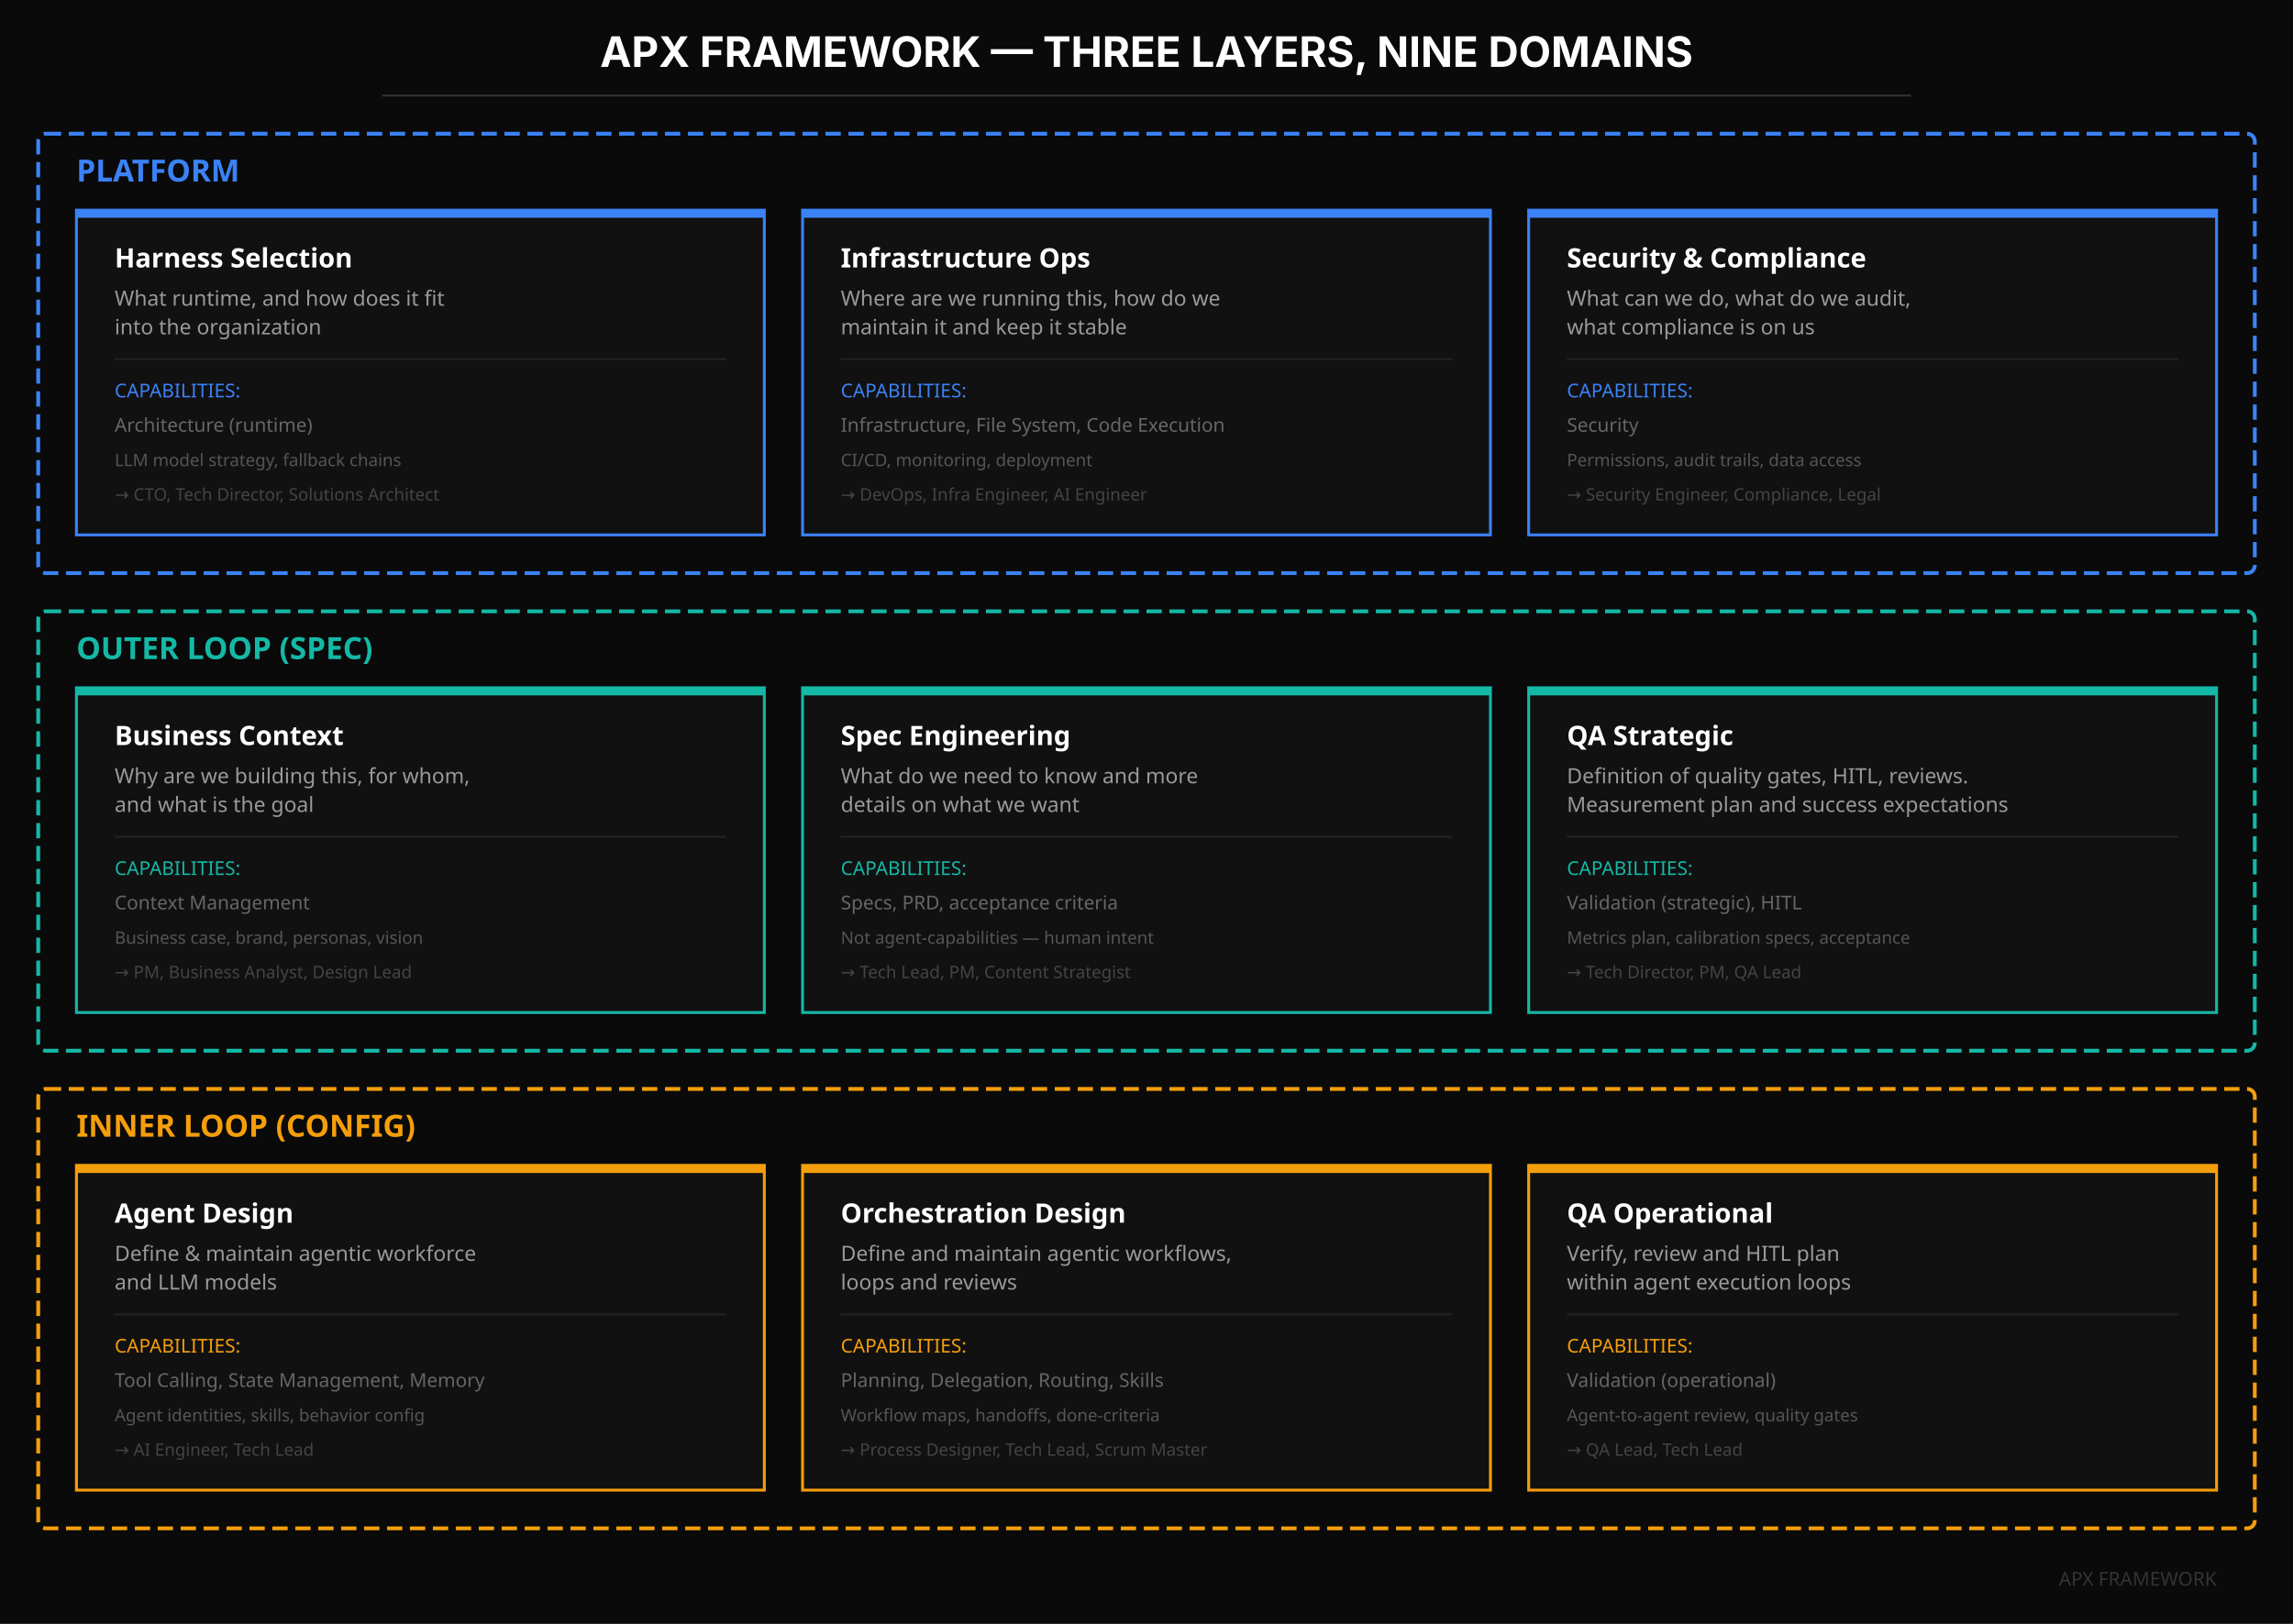
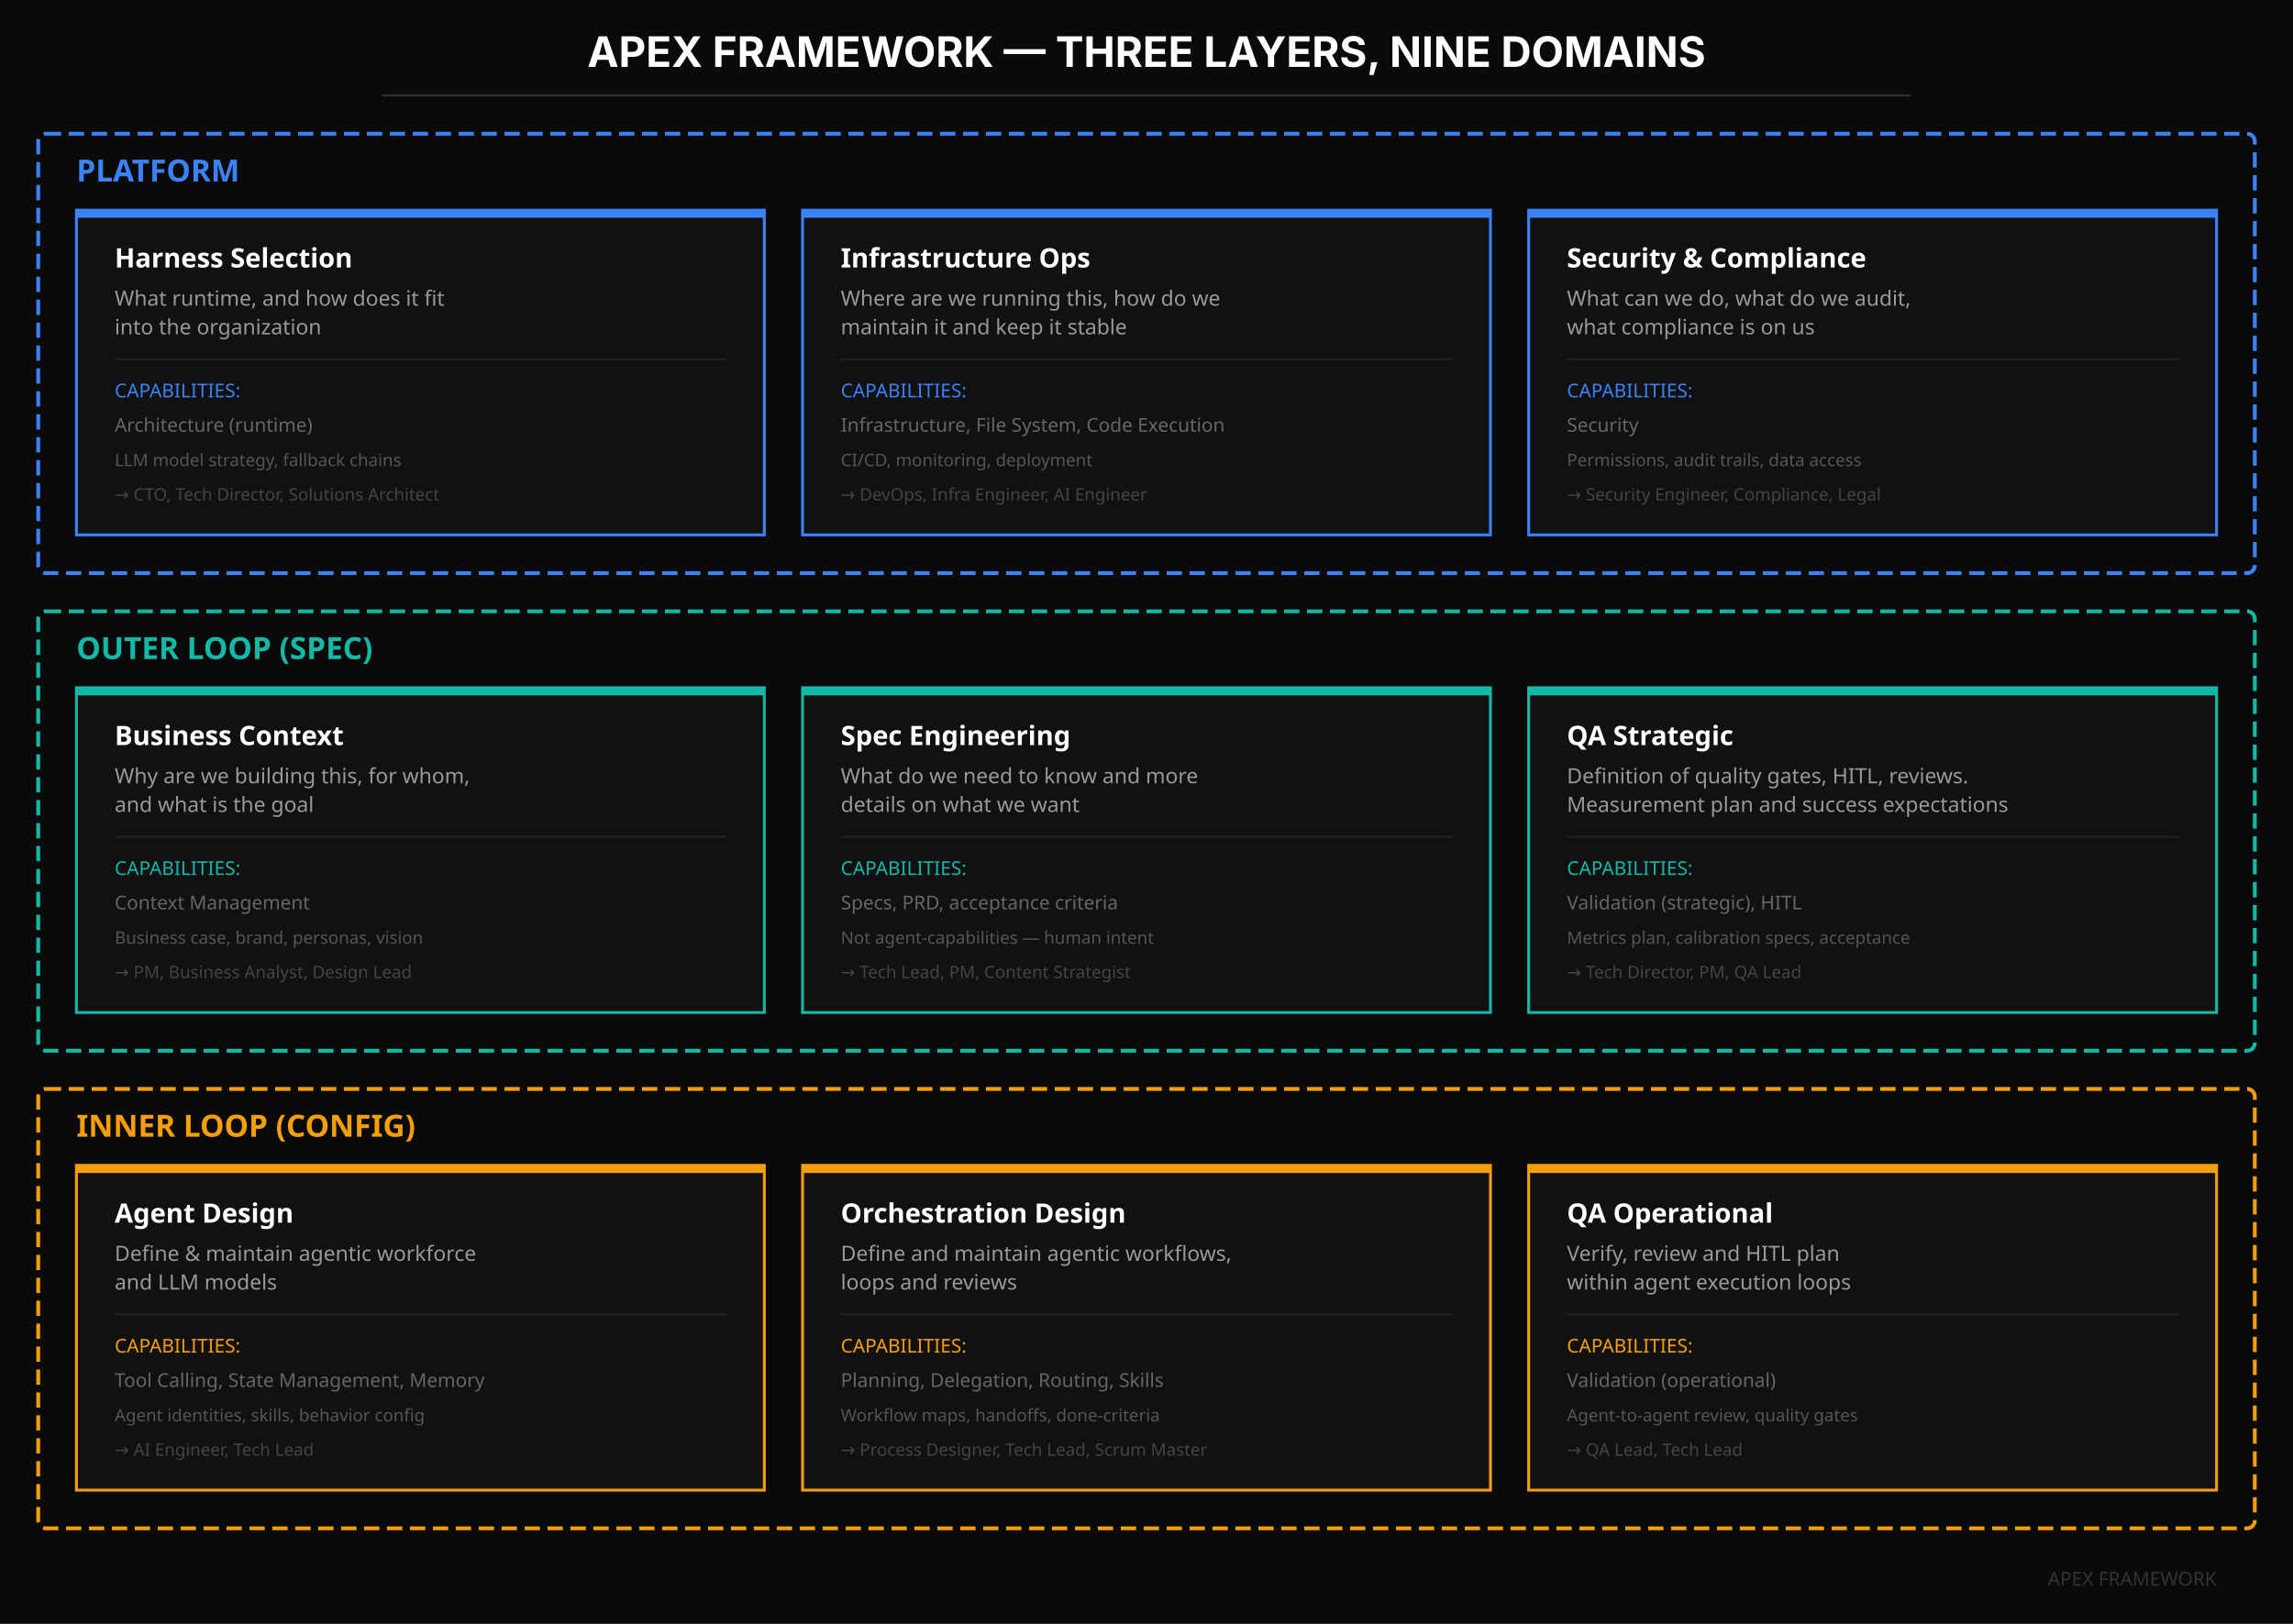
<svg xmlns="http://www.w3.org/2000/svg" viewBox="0 0 1200 850" width="1200" height="850">
  <rect width="1200" height="850" fill="#0a0a0a" />
-   <text x="600" y="35" text-anchor="middle" font-family="system-ui, -apple-system, sans-serif" font-size="22" font-weight="700" fill="#ffffff">APX FRAMEWORK — THREE LAYERS, NINE DOMAINS</text>
+   <text x="600" y="35" text-anchor="middle" font-family="system-ui, -apple-system, sans-serif" font-size="22" font-weight="700" fill="#ffffff">APEX FRAMEWORK — THREE LAYERS, NINE DOMAINS</text>
  <line x1="200" y1="50" x2="1000" y2="50" stroke="#333" stroke-width="1" />
  <rect x="20" y="70" width="1160" height="230" fill="none" stroke="#3b82f6" stroke-width="2" stroke-dasharray="8,4" rx="4" />
  <text x="40" y="95" font-family="system-ui, sans-serif" font-size="16" font-weight="700" fill="#3b82f6">PLATFORM</text>
  <rect x="40" y="110" width="360" height="170" fill="#111" stroke="#3b82f6" stroke-width="1.5" />
  <rect x="40" y="110" width="360" height="4" fill="#3b82f6" />
  <text x="60" y="140" font-family="system-ui, sans-serif" font-size="14" font-weight="700" fill="#ffffff">Harness Selection</text>
  <text x="60" y="160" font-family="system-ui, sans-serif" font-size="11" fill="#999">What runtime, and how does it fit</text>
  <text x="60" y="175" font-family="system-ui, sans-serif" font-size="11" fill="#999">into the organization</text>
  <line x1="60" y1="188" x2="380" y2="188" stroke="#222" stroke-width="1" />
  <text x="60" y="208" font-family="system-ui, sans-serif" font-size="10" fill="#3b82f6">CAPABILITIES:</text>
  <text x="60" y="226" font-family="system-ui, sans-serif" font-size="10" fill="#666">Architecture (runtime)</text>
  <text x="60" y="244" font-family="system-ui, sans-serif" font-size="9" fill="#555">LLM model strategy, fallback chains</text>
  <text x="60" y="262" font-family="system-ui, sans-serif" font-size="9" fill="#444">→ CTO, Tech Director, Solutions Architect</text>
  <rect x="420" y="110" width="360" height="170" fill="#111" stroke="#3b82f6" stroke-width="1.5" />
  <rect x="420" y="110" width="360" height="4" fill="#3b82f6" />
  <text x="440" y="140" font-family="system-ui, sans-serif" font-size="14" font-weight="700" fill="#ffffff">Infrastructure Ops</text>
  <text x="440" y="160" font-family="system-ui, sans-serif" font-size="11" fill="#999">Where are we running this, how do we</text>
  <text x="440" y="175" font-family="system-ui, sans-serif" font-size="11" fill="#999">maintain it and keep it stable</text>
  <line x1="440" y1="188" x2="760" y2="188" stroke="#222" stroke-width="1" />
  <text x="440" y="208" font-family="system-ui, sans-serif" font-size="10" fill="#3b82f6">CAPABILITIES:</text>
  <text x="440" y="226" font-family="system-ui, sans-serif" font-size="10" fill="#666">Infrastructure, File System, Code Execution</text>
  <text x="440" y="244" font-family="system-ui, sans-serif" font-size="9" fill="#555">CI/CD, monitoring, deployment</text>
  <text x="440" y="262" font-family="system-ui, sans-serif" font-size="9" fill="#444">→ DevOps, Infra Engineer, AI Engineer</text>
  <rect x="800" y="110" width="360" height="170" fill="#111" stroke="#3b82f6" stroke-width="1.5" />
  <rect x="800" y="110" width="360" height="4" fill="#3b82f6" />
  <text x="820" y="140" font-family="system-ui, sans-serif" font-size="14" font-weight="700" fill="#ffffff">Security &amp; Compliance</text>
  <text x="820" y="160" font-family="system-ui, sans-serif" font-size="11" fill="#999">What can we do, what do we audit,</text>
  <text x="820" y="175" font-family="system-ui, sans-serif" font-size="11" fill="#999">what compliance is on us</text>
  <line x1="820" y1="188" x2="1140" y2="188" stroke="#222" stroke-width="1" />
  <text x="820" y="208" font-family="system-ui, sans-serif" font-size="10" fill="#3b82f6">CAPABILITIES:</text>
  <text x="820" y="226" font-family="system-ui, sans-serif" font-size="10" fill="#666">Security</text>
  <text x="820" y="244" font-family="system-ui, sans-serif" font-size="9" fill="#555">Permissions, audit trails, data access</text>
  <text x="820" y="262" font-family="system-ui, sans-serif" font-size="9" fill="#444">→ Security Engineer, Compliance, Legal</text>
  <rect x="20" y="320" width="1160" height="230" fill="none" stroke="#14b8a6" stroke-width="2" stroke-dasharray="8,4" rx="4" />
  <text x="40" y="345" font-family="system-ui, sans-serif" font-size="16" font-weight="700" fill="#14b8a6">OUTER LOOP (SPEC)</text>
  <rect x="40" y="360" width="360" height="170" fill="#111" stroke="#14b8a6" stroke-width="1.5" />
  <rect x="40" y="360" width="360" height="4" fill="#14b8a6" />
  <text x="60" y="390" font-family="system-ui, sans-serif" font-size="14" font-weight="700" fill="#ffffff">Business Context</text>
  <text x="60" y="410" font-family="system-ui, sans-serif" font-size="11" fill="#999">Why are we building this, for whom,</text>
  <text x="60" y="425" font-family="system-ui, sans-serif" font-size="11" fill="#999">and what is the goal</text>
  <line x1="60" y1="438" x2="380" y2="438" stroke="#222" stroke-width="1" />
  <text x="60" y="458" font-family="system-ui, sans-serif" font-size="10" fill="#14b8a6">CAPABILITIES:</text>
  <text x="60" y="476" font-family="system-ui, sans-serif" font-size="10" fill="#666">Context Management</text>
  <text x="60" y="494" font-family="system-ui, sans-serif" font-size="9" fill="#555">Business case, brand, personas, vision</text>
  <text x="60" y="512" font-family="system-ui, sans-serif" font-size="9" fill="#444">→ PM, Business Analyst, Design Lead</text>
  <rect x="420" y="360" width="360" height="170" fill="#111" stroke="#14b8a6" stroke-width="1.5" />
  <rect x="420" y="360" width="360" height="4" fill="#14b8a6" />
  <text x="440" y="390" font-family="system-ui, sans-serif" font-size="14" font-weight="700" fill="#ffffff">Spec Engineering</text>
  <text x="440" y="410" font-family="system-ui, sans-serif" font-size="11" fill="#999">What do we need to know and more</text>
  <text x="440" y="425" font-family="system-ui, sans-serif" font-size="11" fill="#999">details on what we want</text>
  <line x1="440" y1="438" x2="760" y2="438" stroke="#222" stroke-width="1" />
  <text x="440" y="458" font-family="system-ui, sans-serif" font-size="10" fill="#14b8a6">CAPABILITIES:</text>
  <text x="440" y="476" font-family="system-ui, sans-serif" font-size="10" fill="#666">Specs, PRD, acceptance criteria</text>
  <text x="440" y="494" font-family="system-ui, sans-serif" font-size="9" fill="#555">Not agent-capabilities — human intent</text>
  <text x="440" y="512" font-family="system-ui, sans-serif" font-size="9" fill="#444">→ Tech Lead, PM, Content Strategist</text>
  <rect x="800" y="360" width="360" height="170" fill="#111" stroke="#14b8a6" stroke-width="1.5" />
  <rect x="800" y="360" width="360" height="4" fill="#14b8a6" />
  <text x="820" y="390" font-family="system-ui, sans-serif" font-size="14" font-weight="700" fill="#ffffff">QA Strategic</text>
  <text x="820" y="410" font-family="system-ui, sans-serif" font-size="11" fill="#999">Definition of quality gates, HITL, reviews.</text>
  <text x="820" y="425" font-family="system-ui, sans-serif" font-size="11" fill="#999">Measurement plan and success expectations</text>
  <line x1="820" y1="438" x2="1140" y2="438" stroke="#222" stroke-width="1" />
  <text x="820" y="458" font-family="system-ui, sans-serif" font-size="10" fill="#14b8a6">CAPABILITIES:</text>
  <text x="820" y="476" font-family="system-ui, sans-serif" font-size="10" fill="#666">Validation (strategic), HITL</text>
  <text x="820" y="494" font-family="system-ui, sans-serif" font-size="9" fill="#555">Metrics plan, calibration specs, acceptance</text>
  <text x="820" y="512" font-family="system-ui, sans-serif" font-size="9" fill="#444">→ Tech Director, PM, QA Lead</text>
  <rect x="20" y="570" width="1160" height="230" fill="none" stroke="#f59e0b" stroke-width="2" stroke-dasharray="8,4" rx="4" />
  <text x="40" y="595" font-family="system-ui, sans-serif" font-size="16" font-weight="700" fill="#f59e0b">INNER LOOP (CONFIG)</text>
  <rect x="40" y="610" width="360" height="170" fill="#111" stroke="#f59e0b" stroke-width="1.5" />
  <rect x="40" y="610" width="360" height="4" fill="#f59e0b" />
  <text x="60" y="640" font-family="system-ui, sans-serif" font-size="14" font-weight="700" fill="#ffffff">Agent Design</text>
  <text x="60" y="660" font-family="system-ui, sans-serif" font-size="11" fill="#999">Define &amp; maintain agentic workforce</text>
  <text x="60" y="675" font-family="system-ui, sans-serif" font-size="11" fill="#999">and LLM models</text>
  <line x1="60" y1="688" x2="380" y2="688" stroke="#222" stroke-width="1" />
  <text x="60" y="708" font-family="system-ui, sans-serif" font-size="10" fill="#f59e0b">CAPABILITIES:</text>
  <text x="60" y="726" font-family="system-ui, sans-serif" font-size="10" fill="#666">Tool Calling, State Management, Memory</text>
  <text x="60" y="744" font-family="system-ui, sans-serif" font-size="9" fill="#555">Agent identities, skills, behavior config</text>
  <text x="60" y="762" font-family="system-ui, sans-serif" font-size="9" fill="#444">→ AI Engineer, Tech Lead</text>
  <rect x="420" y="610" width="360" height="170" fill="#111" stroke="#f59e0b" stroke-width="1.5" />
  <rect x="420" y="610" width="360" height="4" fill="#f59e0b" />
  <text x="440" y="640" font-family="system-ui, sans-serif" font-size="14" font-weight="700" fill="#ffffff">Orchestration Design</text>
  <text x="440" y="660" font-family="system-ui, sans-serif" font-size="11" fill="#999">Define and maintain agentic workflows,</text>
  <text x="440" y="675" font-family="system-ui, sans-serif" font-size="11" fill="#999">loops and reviews</text>
  <line x1="440" y1="688" x2="760" y2="688" stroke="#222" stroke-width="1" />
  <text x="440" y="708" font-family="system-ui, sans-serif" font-size="10" fill="#f59e0b">CAPABILITIES:</text>
  <text x="440" y="726" font-family="system-ui, sans-serif" font-size="10" fill="#666">Planning, Delegation, Routing, Skills</text>
  <text x="440" y="744" font-family="system-ui, sans-serif" font-size="9" fill="#555">Workflow maps, handoffs, done-criteria</text>
  <text x="440" y="762" font-family="system-ui, sans-serif" font-size="9" fill="#444">→ Process Designer, Tech Lead, Scrum Master</text>
  <rect x="800" y="610" width="360" height="170" fill="#111" stroke="#f59e0b" stroke-width="1.5" />
  <rect x="800" y="610" width="360" height="4" fill="#f59e0b" />
  <text x="820" y="640" font-family="system-ui, sans-serif" font-size="14" font-weight="700" fill="#ffffff">QA Operational</text>
  <text x="820" y="660" font-family="system-ui, sans-serif" font-size="11" fill="#999">Verify, review and HITL plan</text>
  <text x="820" y="675" font-family="system-ui, sans-serif" font-size="11" fill="#999">within agent execution loops</text>
  <line x1="820" y1="688" x2="1140" y2="688" stroke="#222" stroke-width="1" />
  <text x="820" y="708" font-family="system-ui, sans-serif" font-size="10" fill="#f59e0b">CAPABILITIES:</text>
  <text x="820" y="726" font-family="system-ui, sans-serif" font-size="10" fill="#666">Validation (operational)</text>
  <text x="820" y="744" font-family="system-ui, sans-serif" font-size="9" fill="#555">Agent-to-agent review, quality gates</text>
  <text x="820" y="762" font-family="system-ui, sans-serif" font-size="9" fill="#444">→ QA Lead, Tech Lead</text>
-   <text x="1160" y="830" text-anchor="end" font-family="system-ui, sans-serif" font-size="10" fill="#333">APX FRAMEWORK</text>
+   <text x="1160" y="830" text-anchor="end" font-family="system-ui, sans-serif" font-size="10" fill="#333">APEX FRAMEWORK</text>
</svg>
